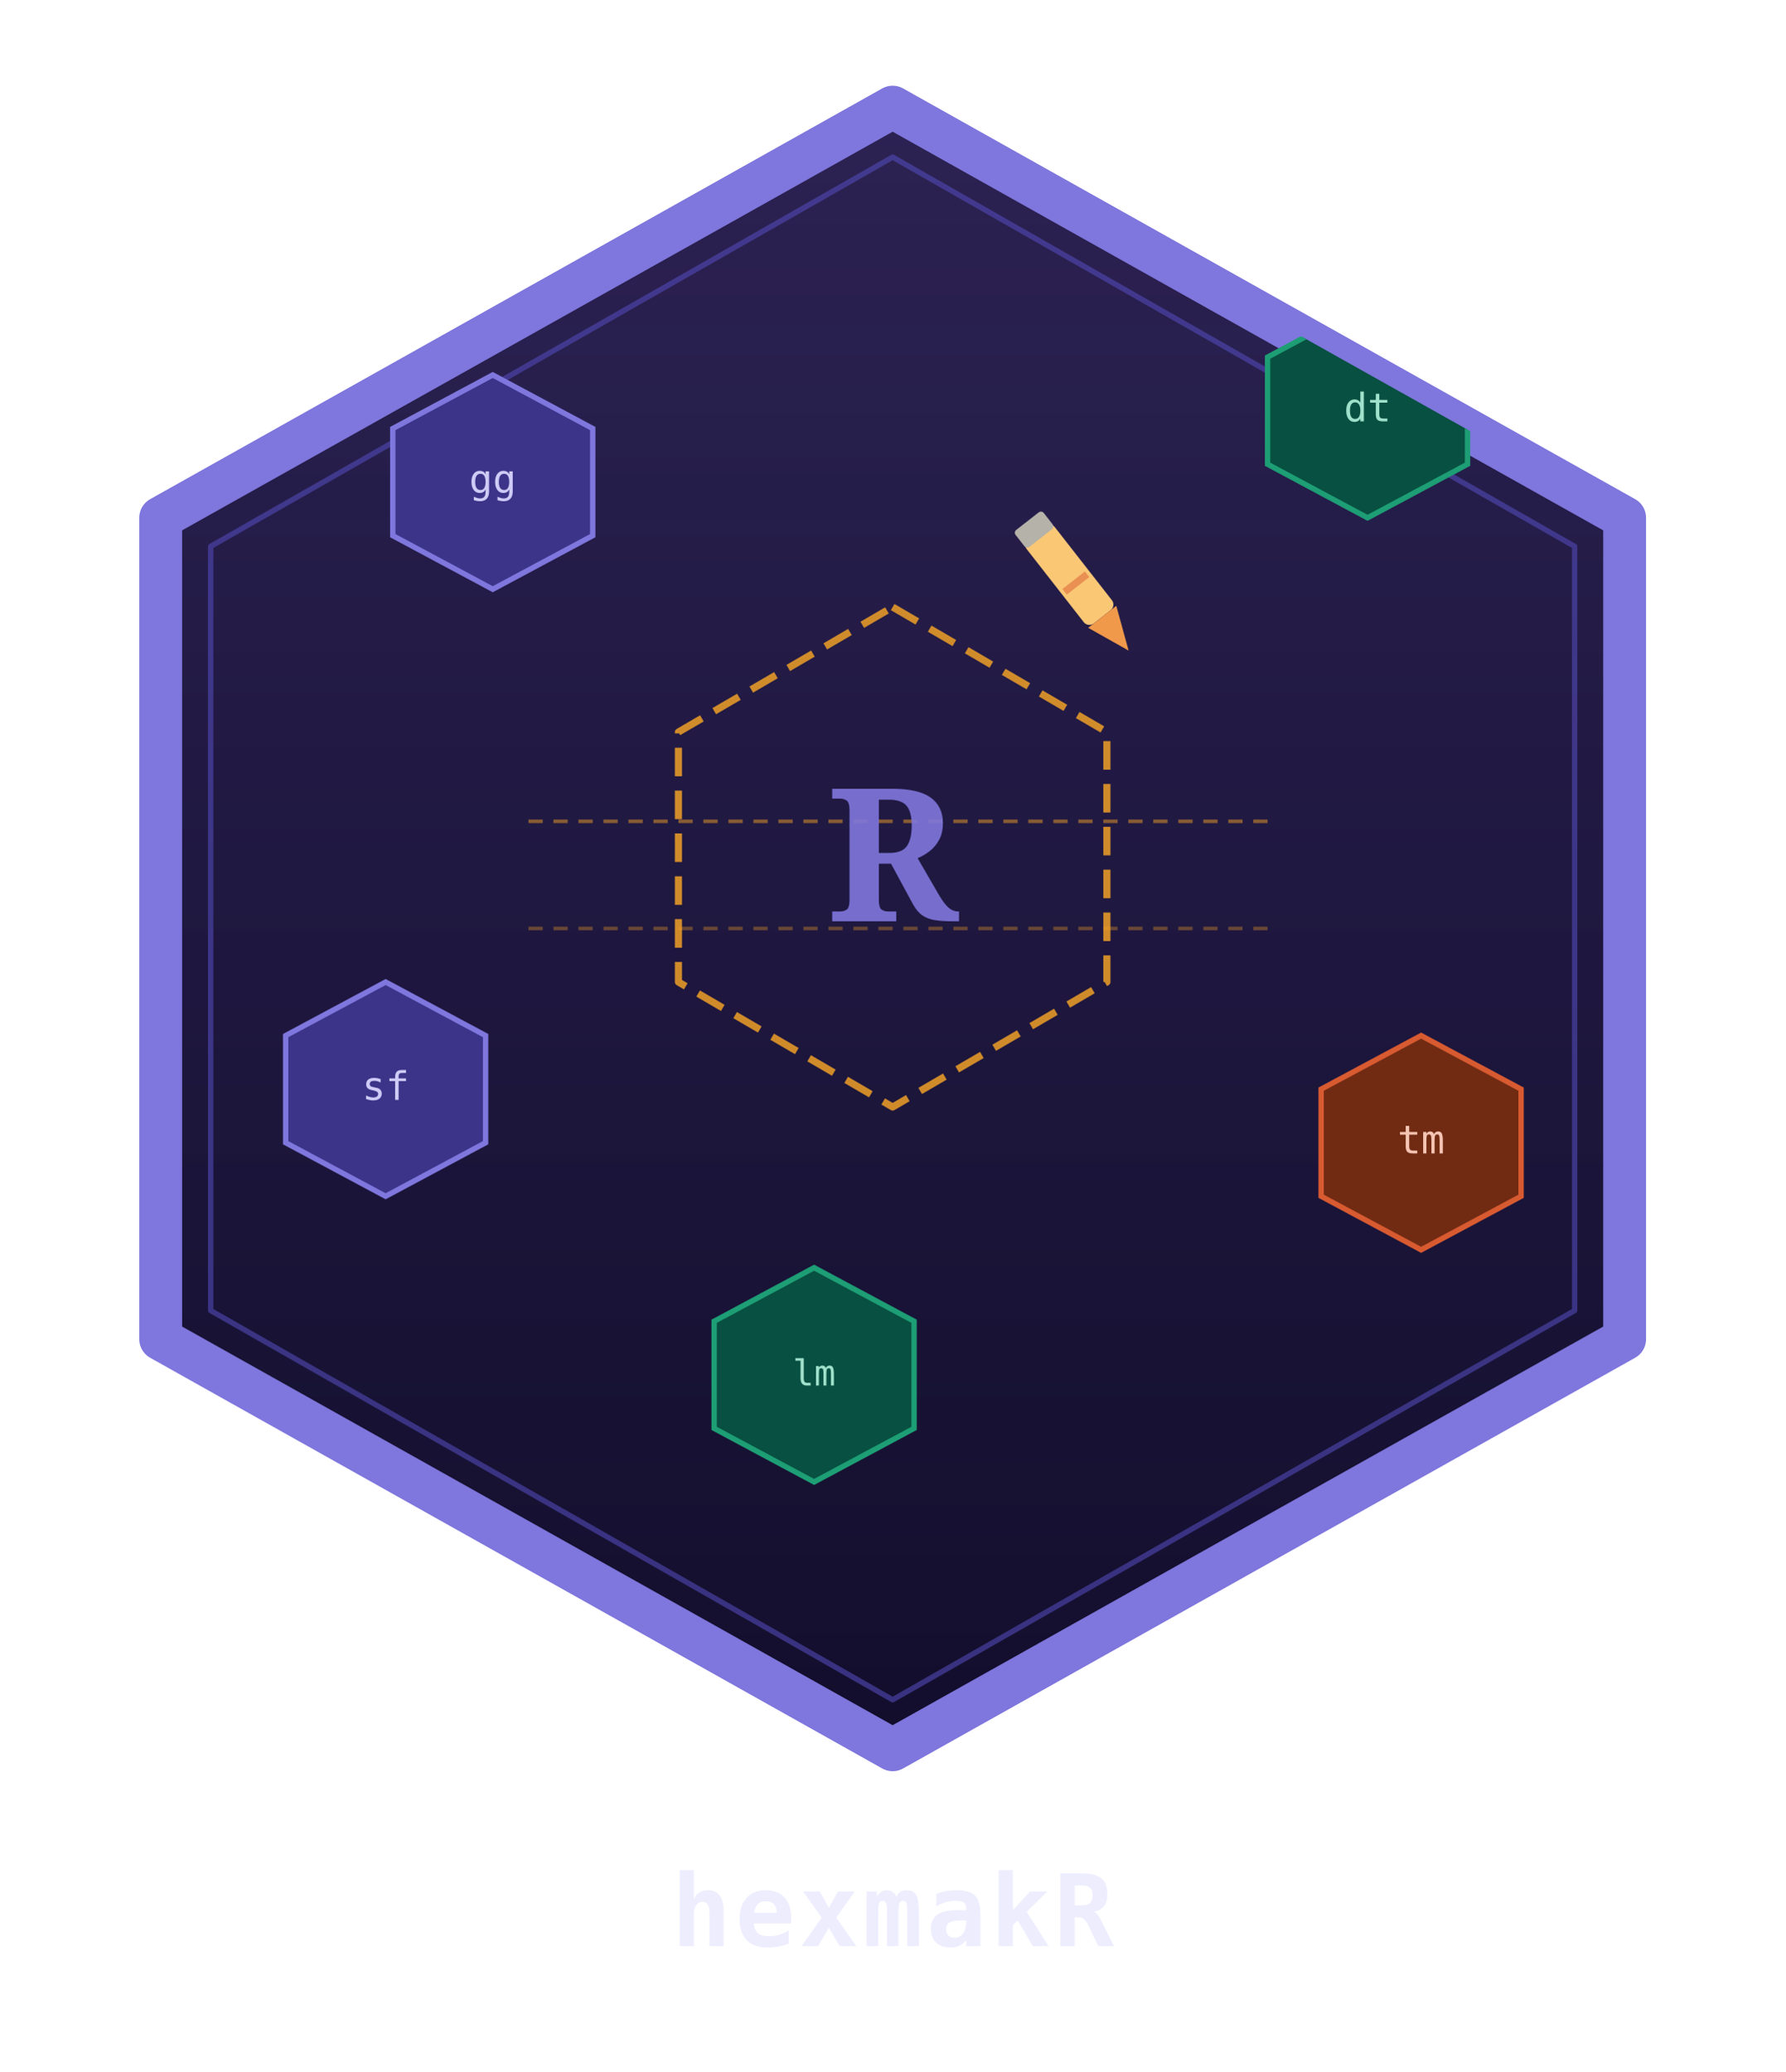
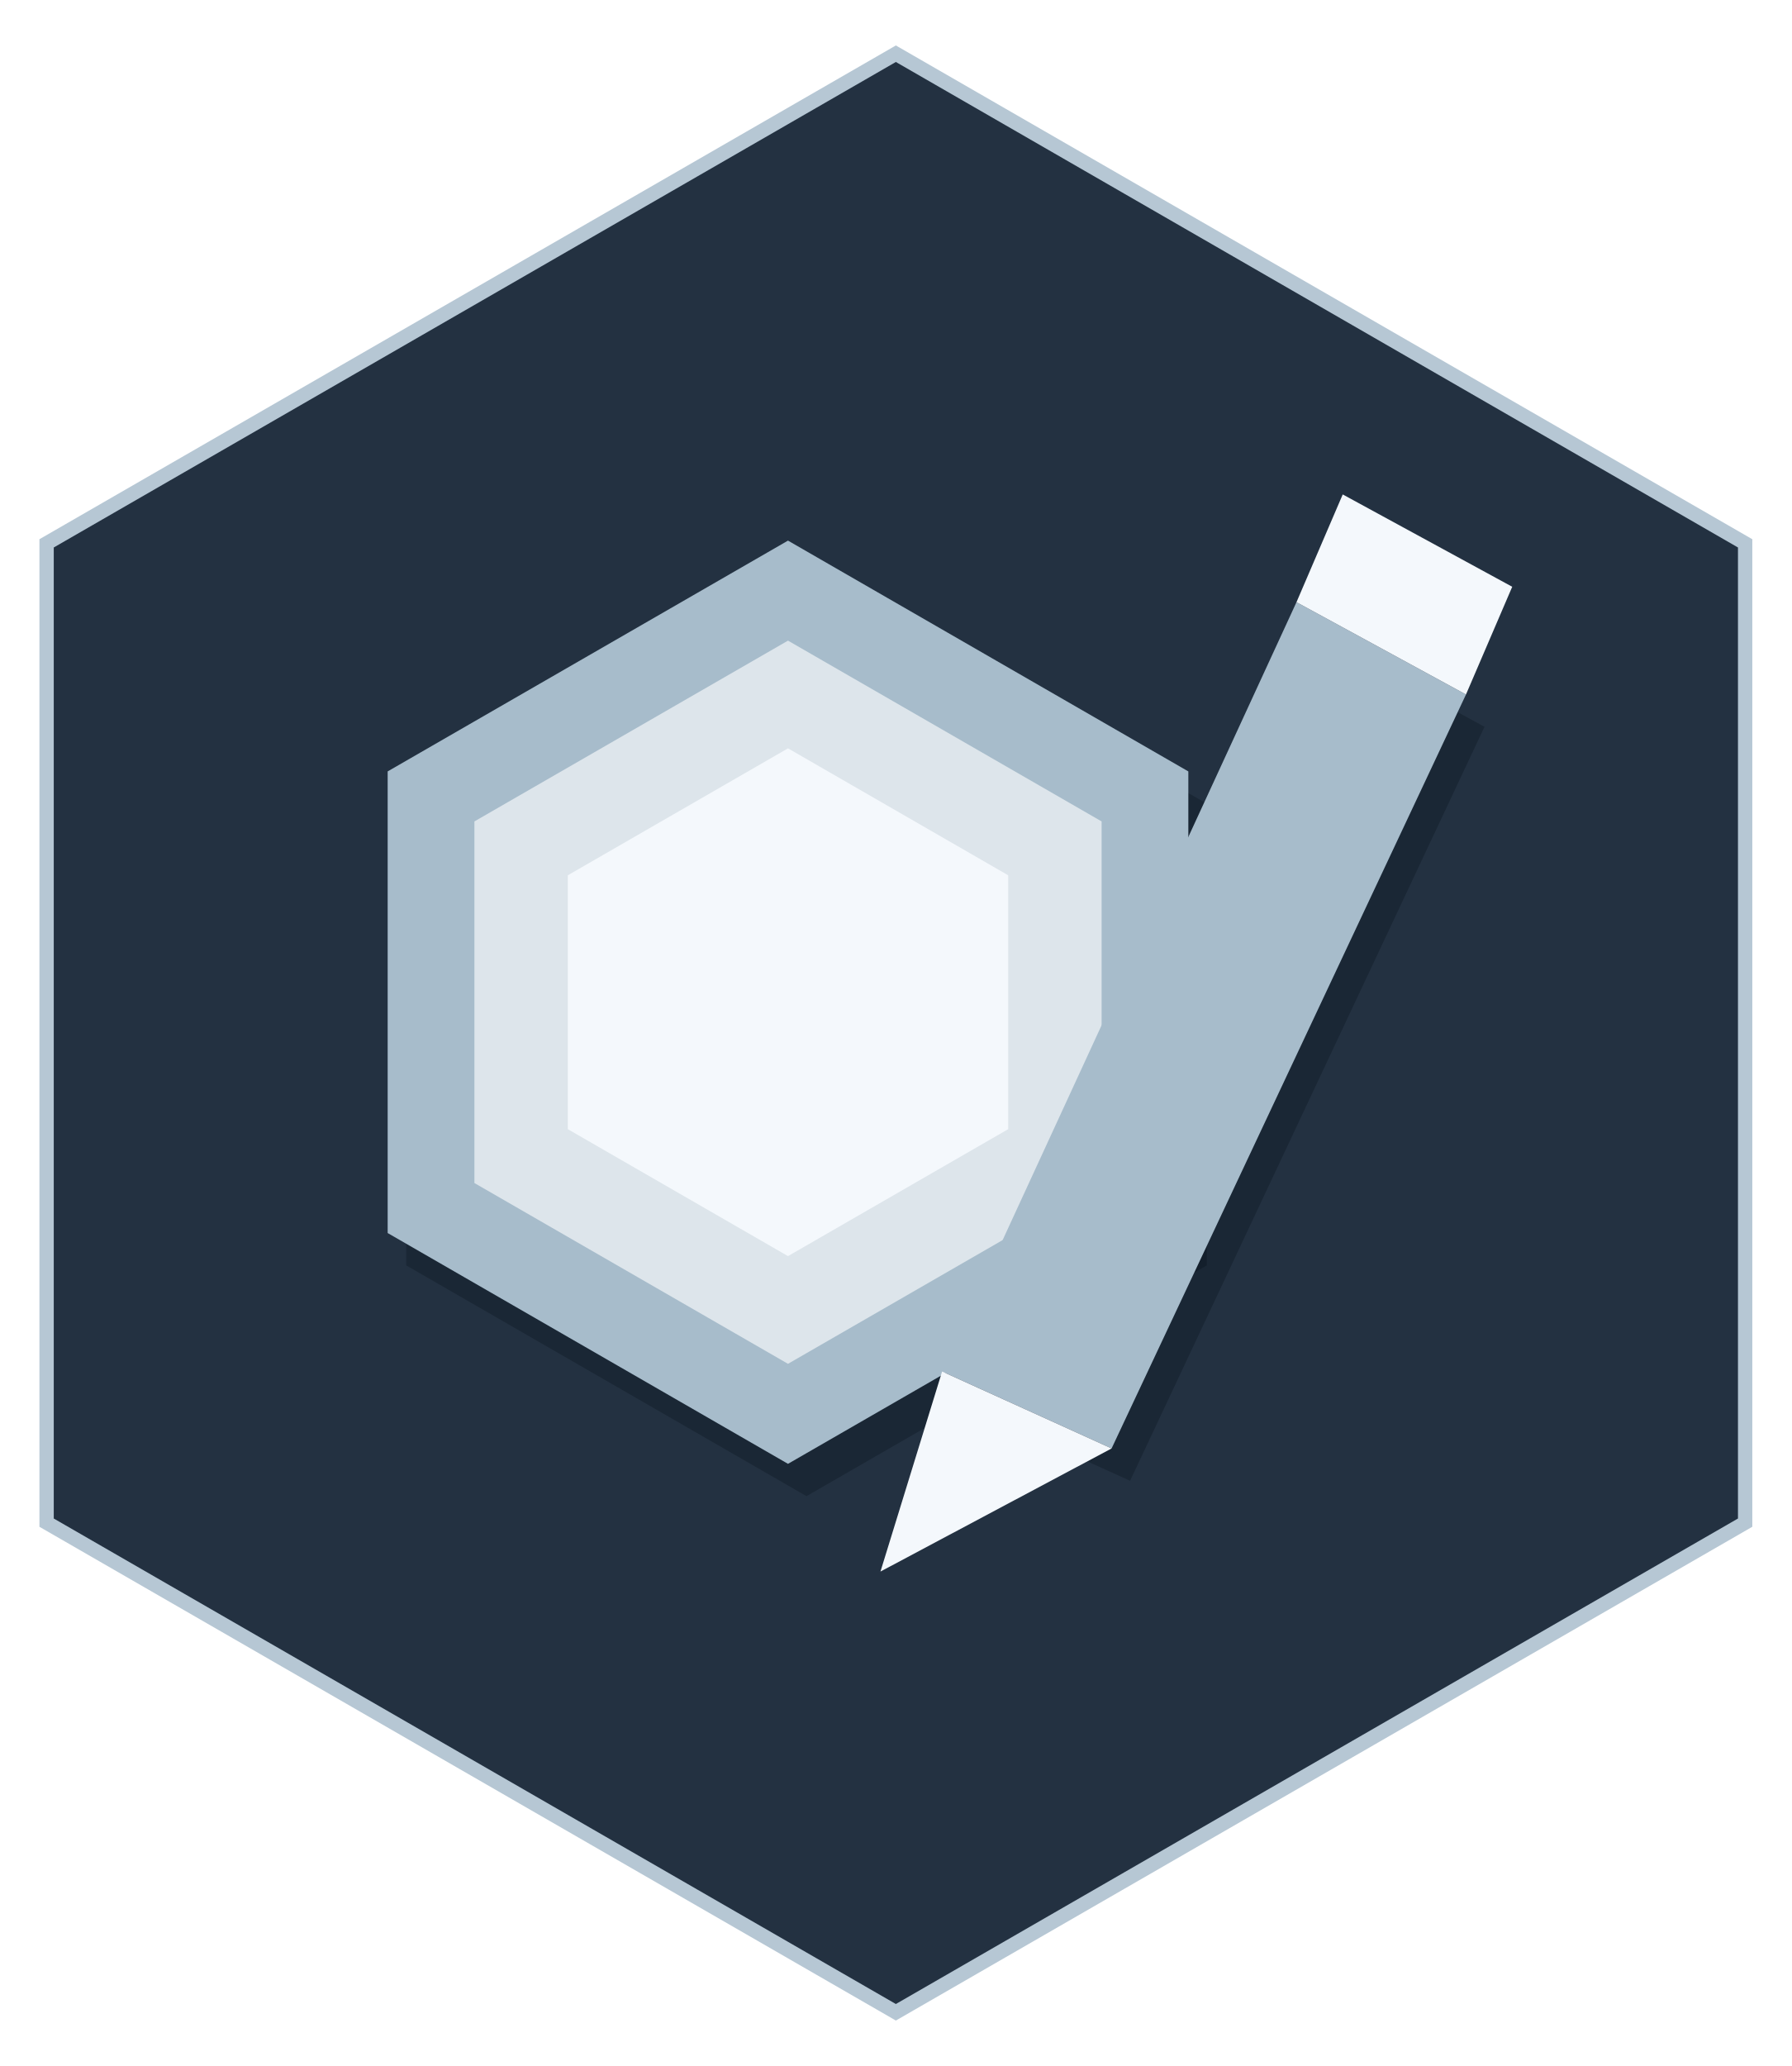
- <svg xmlns="http://www.w3.org/2000/svg" width="500" height="580" viewBox="0 0 500 580">
-   <defs>
-     <linearGradient id="bg-grad" x1="0" y1="0" x2="0" y2="1">
-       <stop offset="0%" stop-color="#1a1035" />
-       <stop offset="100%" stop-color="#0d0920" />
-     </linearGradient>
-     <linearGradient id="hex-glow" x1="0" y1="0" x2="0" y2="1">
-       <stop offset="0%" stop-color="#7F77DD" stop-opacity="0.18" />
-       <stop offset="100%" stop-color="#534AB7" stop-opacity="0.08" />
-     </linearGradient>
-     <clipPath id="hex-clip">
-       <polygon points="250,30 455,145 455,375 250,490 45,375 45,145" />
-     </clipPath>
-   </defs>
-   <polygon points="250,30 455,145 455,375 250,490 45,375 45,145" fill="url(#bg-grad)" stroke="none" />
-   <polygon points="250,30 455,145 455,375 250,490 45,375 45,145" fill="url(#hex-glow)" stroke="none" />
-   <polygon points="250,30 455,145 455,375 250,490 45,375 45,145" fill="none" stroke="#7F77DD" stroke-width="12" stroke-linejoin="round" />
-   <polygon points="250,44 441,153 441,367 250,476 59,367 59,153" fill="none" stroke="#534AB7" stroke-width="1.5" stroke-linejoin="round" stroke-opacity="0.6" />
-   <g clip-path="url(#hex-clip)">
-     <polygon points="110,120 138,105 166,120 166,150 138,165 110,150" fill="#3C3489" stroke="#7F77DD" stroke-width="1.5" />
-     <text font-family="monospace" font-size="11" fill="#CECBF6" text-anchor="middle" x="138" y="138">gg</text>
-     <polygon points="355,100 383,85 411,100 411,130 383,145 355,130" fill="#085041" stroke="#1D9E75" stroke-width="1.5" />
-     <text font-family="monospace" font-size="11" fill="#9FE1CB" text-anchor="middle" x="383" y="118">dt</text>
-     <polygon points="80,290 108,275 136,290 136,320 108,335 80,320" fill="#3C3489" stroke="#7F77DD" stroke-width="1.5" />
-     <text font-family="monospace" font-size="11" fill="#CECBF6" text-anchor="middle" x="108" y="308">sf</text>
-     <polygon points="370,305 398,290 426,305 426,335 398,350 370,335" fill="#712B13" stroke="#D85A30" stroke-width="1.5" />
-     <text font-family="monospace" font-size="11" fill="#F5C4B3" text-anchor="middle" x="398" y="323">tm</text>
-     <polygon points="200,370 228,355 256,370 256,400 228,415 200,400" fill="#085041" stroke="#1D9E75" stroke-width="1.5" />
-     <text font-family="monospace" font-size="10" fill="#9FE1CB" text-anchor="middle" x="228" y="388">lm</text>
-     <line x1="148" y1="230" x2="355" y2="230" stroke="#EF9F27" stroke-width="1" stroke-dasharray="4 3" opacity="0.5" />
-     <line x1="148" y1="260" x2="355" y2="260" stroke="#EF9F27" stroke-width="1" stroke-dasharray="4 3" opacity="0.35" />
-     <polygon points="250,170 310,205 310,275 250,310 190,275 190,205" fill="none" stroke="#EF9F27" stroke-width="2" stroke-linejoin="round" stroke-dasharray="8 4" opacity="0.85" />
-     <g transform="translate(305,168) rotate(-38)">
-       <rect x="-5" y="-24" width="10" height="30" rx="2" fill="#FAC775" />
-       <polygon points="-5,6 5,6 0,18" fill="#F0994A" />
-       <rect x="-5" y="-28" width="10" height="6" rx="1" fill="#B4B2A9" />
-       <rect x="-4" y="-7" width="8" height="2" fill="#D85A30" opacity="0.5" />
-     </g>
-     <text font-family="Georgia, serif" font-weight="700" font-size="52" fill="#7F77DD" text-anchor="middle" x="250" y="258" opacity="0.9">R</text>
-   </g>
-   <text font-family="monospace" font-weight="700" font-size="28" fill="#EEEDFE" text-anchor="middle" x="250" y="545" letter-spacing="1">hexmakR</text>
+ <svg xmlns="http://www.w3.org/2000/svg" width="432" height="498" viewBox="0 0 432 498">
+   <path fill-rule="nonzero" fill="rgb(100%, 100%, 100%)" fill-opacity="1" d="M 216 4.98 L 427.68 126.988 L 427.68 371.012 L 216 493.02 L 4.32 371.012 L 4.32 126.988 Z M 216 4.98 " />
+   <path fill-rule="nonzero" fill="rgb(71.373%, 78.039%, 83.137%)" fill-opacity="1" d="M 216 10.957 L 422.496 129.977 L 422.496 368.023 L 216 487.043 L 9.504 368.023 L 9.504 129.977 Z M 216 10.957 " />
+   <path fill-rule="nonzero" fill="rgb(13.725%, 19.216%, 25.49%)" fill-opacity="1" d="M 216 14.941 L 419.039 131.969 L 419.039 366.031 L 216 483.059 L 12.961 366.031 L 12.961 131.969 Z M 216 14.941 " />
+   <path fill-rule="nonzero" fill="rgb(1.176%, 3.922%, 7.059%)" fill-opacity="0.251" d="M 194.453 138.102 L 97.93 193.734 L 97.93 305.008 L 194.453 360.641 L 290.977 305.008 L 290.977 193.734 Z M 194.453 138.102 " />
+   <path fill-rule="nonzero" fill="rgb(65.49%, 73.725%, 79.608%)" fill-opacity="1" d="M 189.992 130.312 L 93.469 185.945 L 93.469 297.219 L 189.992 352.852 L 286.516 297.219 L 286.516 185.945 Z M 189.992 130.312 " />
+   <path fill-rule="nonzero" fill="rgb(86.667%, 89.804%, 92.157%)" fill-opacity="1" d="M 189.992 154.422 L 114.383 198 L 114.383 285.164 L 189.992 328.742 L 265.605 285.164 L 265.605 198 Z M 189.992 154.422 " />
+   <path fill-rule="nonzero" fill="rgb(95.686%, 97.255%, 98.824%)" fill-opacity="1" d="M 189.992 180.383 L 136.906 210.984 L 136.906 272.18 L 189.992 302.781 L 243.082 272.18 L 243.082 210.984 Z M 189.992 180.383 " />
+   <path fill-rule="nonzero" fill="rgb(1.176%, 3.922%, 7.059%)" fill-opacity="0.251" d="M 231.605 338.387 L 272.473 356.934 L 357.922 175.191 L 317.055 152.938 Z M 231.605 338.387 " />
+   <path fill-rule="nonzero" fill="rgb(65.49%, 73.725%, 79.608%)" fill-opacity="1" d="M 227.145 330.598 L 268.012 349.145 L 353.461 167.402 L 312.594 145.148 Z M 227.145 330.598 " />
+   <path fill-rule="nonzero" fill="rgb(95.686%, 97.255%, 98.824%)" fill-opacity="1" d="M 227.145 330.598 L 268.012 349.145 L 212.285 378.816 Z M 227.145 330.598 " />
+   <path fill-rule="nonzero" fill="rgb(95.686%, 97.255%, 98.824%)" fill-opacity="1" d="M 312.594 145.148 L 353.461 167.402 L 364.609 141.438 L 323.742 119.184 Z M 312.594 145.148 " />
</svg>
